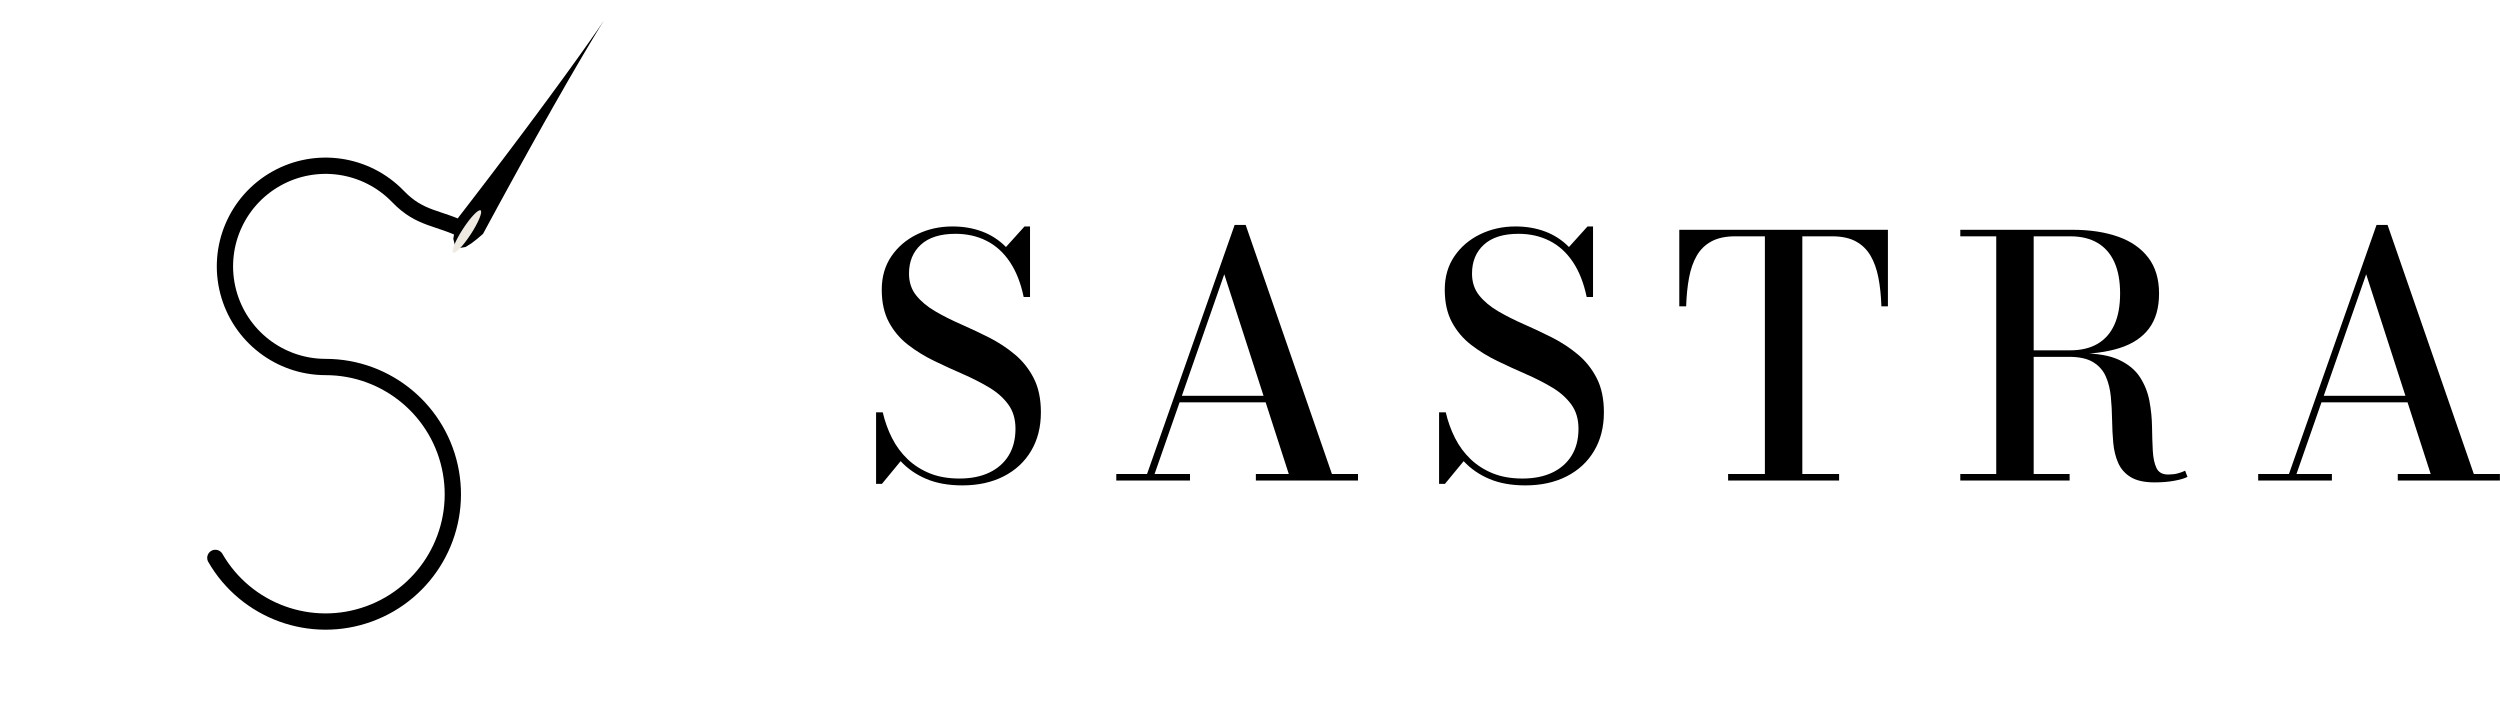
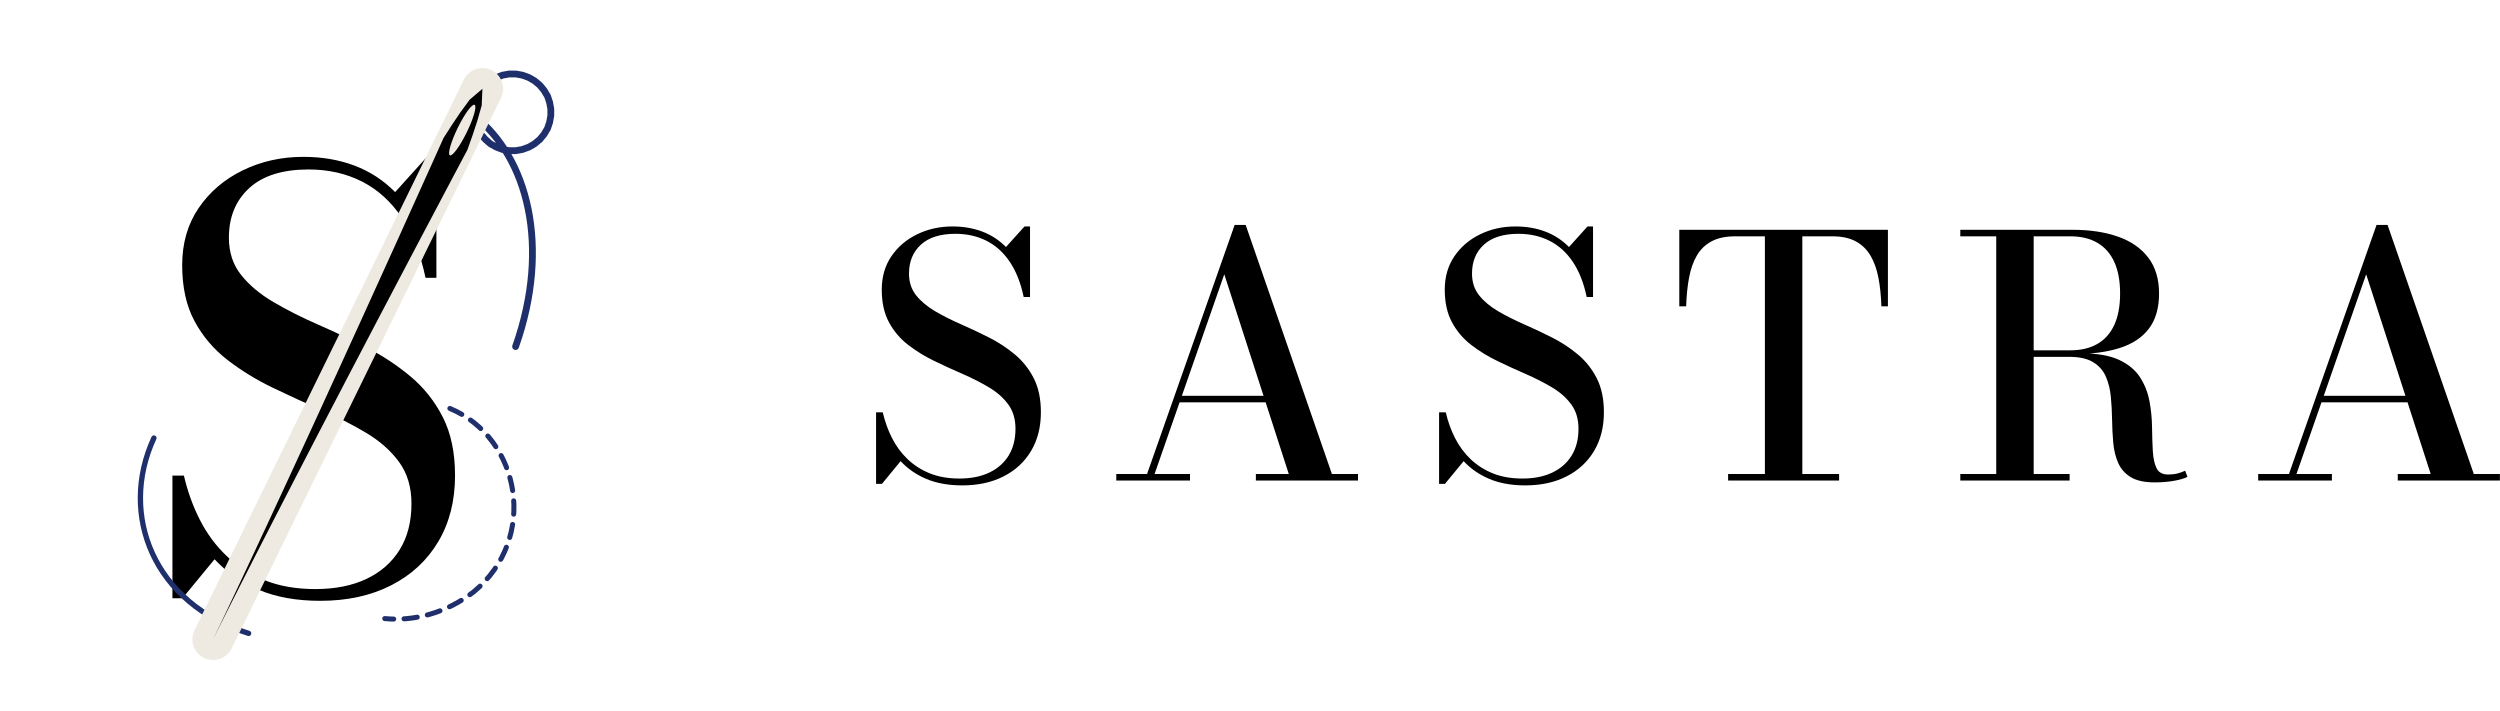
<svg xmlns="http://www.w3.org/2000/svg" viewBox="0 0 422.34 120.00" width="422.34" height="120.00">
  <g transform="translate(0,0) scale(0.5)">
-     <path d="M 157.76 78.21 C 147.97 73.24, 142.08 74.28, 134.46 66.38 A 34.0 34.0 0 1 0 110.00 124.00 A 43.0 43.0 0 1 1 72.76 188.50" fill="none" stroke="#000000" stroke-width="5.5" stroke-linecap="round" stroke-linejoin="round" />
-     <path d="M 154.00 84.00 L 157.35 83.43 L 159.47 82.07 L 161.39 80.57 L 163.20 79.01 L 164.30 76.98 L 165.40 74.95 L 166.50 72.92 L 167.60 70.89 L 168.70 68.86 L 169.81 66.84 L 170.91 64.82 L 172.02 62.79 L 173.13 60.77 L 174.24 58.75 L 175.35 56.73 L 176.47 54.71 L 177.59 52.70 L 178.70 50.68 L 179.83 48.67 L 180.95 46.65 L 182.08 44.64 L 183.20 42.63 L 184.33 40.62 L 185.47 38.62 L 186.60 36.61 L 187.74 34.61 L 188.88 32.61 L 190.03 30.61 L 191.17 28.61 L 192.32 26.61 L 193.48 24.62 L 194.64 22.63 L 195.80 20.64 L 196.96 18.66 L 198.14 16.68 L 199.31 14.70 L 200.50 12.72 L 201.69 10.76 L 202.89 8.79 L 204.11 6.84 L 204.11 6.84 L 202.82 8.75 L 201.52 10.65 L 200.20 12.53 L 198.88 14.42 L 197.55 16.30 L 196.22 18.17 L 194.88 20.05 L 193.53 21.92 L 192.19 23.78 L 190.84 25.65 L 189.48 27.51 L 188.12 29.37 L 186.76 31.23 L 185.40 33.09 L 184.03 34.94 L 182.66 36.79 L 181.29 38.65 L 179.91 40.49 L 178.54 42.34 L 177.16 44.19 L 175.78 46.03 L 174.39 47.88 L 173.01 49.72 L 171.62 51.56 L 170.23 53.40 L 168.83 55.24 L 167.44 57.08 L 166.05 58.91 L 164.65 60.75 L 163.25 62.58 L 161.85 64.41 L 160.44 66.25 L 159.04 68.08 L 157.63 69.91 L 156.23 71.73 L 154.82 73.56 L 154.13 75.85 L 153.54 78.22 L 153.16 80.71 L 154.00 84.00 Z" fill="#000000" />
-     <ellipse cx="157.76" cy="78.21" rx="8.50" ry="1.60" transform="rotate(-57.00 157.76 78.21)" fill="#EEEAE1" />
+     <path transform="translate(47.801,200.192) scale(0.09684,-0.09684)" d="M624 -29Q500 -29 409.0 9.5Q318 48 255 116L143 -20H108V408H148Q167 326 203.5 254.0Q240 182 296.5 128.0Q353 74 429.5 43.0Q506 12 607 12Q710 12 785.0 47.5Q860 83 901.0 149.5Q942 216 942 310Q942 396 899.0 455.0Q856 514 784.0 557.0Q712 600 627.0 637.0Q542 674 457.0 715.0Q372 756 300.0 811.5Q228 867 185.0 947.0Q142 1027 142 1142Q142 1257 199.5 1341.5Q257 1426 353.5 1473.0Q450 1520 565 1520Q662 1520 743.0 1489.5Q824 1459 885 1397L996 1520H1029V1098H991Q965 1223 908.5 1307.5Q852 1392 769.0 1434.0Q686 1476 583 1476Q447 1476 376.0 1411.0Q305 1346 305 1238Q305 1161 348.0 1107.5Q391 1054 461.0 1013.0Q531 972 615.5 935.0Q700 898 784.0 855.5Q868 813 938.5 754.0Q1009 695 1051.5 611.5Q1094 528 1094 408Q1094 276 1035.5 177.5Q977 79 871.0 25.0Q765 -29 624 -29Z" fill="#000000" />
+     <path d="M 156.2 44.0 L 161.4 32.5 L 162.5 30.5 L 164.0 28.8 L 165.7 27.3 L 167.7 26.2 L 169.8 25.4 L 172.0 25.0 L 174.3 25.0 L 176.5 25.4 L 178.7 26.2 L 180.6 27.3 L 182.4 28.8 L 183.8 30.5 L 185.0 32.5 L 185.7 34.6 L 186.1 36.8 L 186.1 39.1 L 185.7 41.3 L 185.0 43.4 L 183.8 45.4 L 182.4 47.1 L 180.6 48.6 L 178.7 49.7 L 176.5 50.5 L 174.3 50.9 L 172.0 50.9 L 169.8 50.5 L 167.7 49.7 L 165.7 48.6 L 164.0 47.1 L 162.5 45.4 L 161.4 43.4 L 160.6 41.3 L 160.2 39.1 C 178.2 53.1, 186.2 83.1, 174.2 117.1" fill="none" stroke="#1F2F6B" stroke-width="2.3" stroke-linecap="round" stroke-linejoin="round" />
+     <path d="M 52 148 c -12 26, 0 56, 32 66" fill="none" stroke="#1F2F6B" stroke-width="1.8" stroke-linecap="round" />
+     <path d="M 152 138 c 24 10, 30 44, 8 62 c -9 7, -20 10, -30 9" fill="none" stroke="#1F2F6B" stroke-width="1.7" stroke-dasharray="4.5 3.5" stroke-linecap="round" />
+     <line x1="163.0" y1="30.0" x2="72.0" y2="216.0" stroke="#EEEAE1" stroke-width="14.0" stroke-linecap="round" />
+     <path d="M 163.00 30.00 L 158.70 33.66 L 155.59 37.90 L 152.67 42.24 L 149.86 46.62 L 147.73 51.35 L 145.61 56.07 L 143.48 60.79 L 141.35 65.51 L 139.22 70.23 L 137.09 74.95 L 134.96 79.67 L 132.82 84.39 L 130.68 89.11 L 128.54 93.83 L 126.40 98.54 L 124.26 103.26 L 122.12 107.97 L 119.97 112.68 L 117.82 117.39 L 115.67 122.11 L 113.52 126.82 L 111.36 131.52 L 109.21 136.23 L 107.05 140.94 L 104.89 145.64 L 102.72 150.35 L 100.55 155.05 L 98.38 159.75 L 96.21 164.45 L 94.03 169.15 L 91.85 173.85 L 89.67 178.54 L 87.48 183.23 L 85.29 187.92 L 83.09 192.61 L 80.89 197.30 L 78.68 201.98 L 76.47 206.66 L 74.24 211.33 L 72.00 216.00 L 72.00 216.00 L 74.31 211.37 L 76.63 206.74 L 78.97 202.12 L 81.31 197.50 L 83.66 192.89 L 86.01 188.28 L 88.37 183.67 L 90.73 179.06 L 93.10 174.45 L 95.47 169.85 L 97.84 165.25 L 100.22 160.65 L 102.60 156.05 L 104.98 151.45 L 107.36 146.86 L 109.75 142.26 L 112.14 137.67 L 114.54 133.08 L 116.93 128.48 L 119.33 123.89 L 121.73 119.31 L 124.13 114.72 L 126.53 110.13 L 128.94 105.54 L 131.35 100.96 L 133.76 96.37 L 136.17 91.79 L 138.58 87.21 L 140.99 82.63 L 143.41 78.05 L 145.83 73.47 L 148.25 68.89 L 150.67 64.31 L 153.09 59.73 L 155.52 55.15 L 157.94 50.58 L 159.68 45.66 L 161.31 40.70 L 162.75 35.64 L 163.00 30.00 Z" fill="#000000" />
+     <ellipse cx="156.18" cy="43.95" rx="9.50" ry="1.70" transform="rotate(116.07 156.18 43.95)" fill="#EEEAE1" />
  </g>
  <g transform="translate(148.00,38.00)">
    <g fill="#000000" transform="translate(-3.050,43.181) scale(0.02824,-0.02824)">
      <path transform="translate(0.00,0)" d="M624 -29Q500 -29 409.0 9.5Q318 48 255 116L143 -20H108V408H148Q167 326 203.5 254.0Q240 182 296.5 128.0Q353 74 429.5 43.0Q506 12 607 12Q710 12 785.0 47.5Q860 83 901.0 149.5Q942 216 942 310Q942 396 899.0 455.0Q856 514 784.0 557.0Q712 600 627.0 637.0Q542 674 457.0 715.0Q372 756 300.0 811.5Q228 867 185.0 947.0Q142 1027 142 1142Q142 1257 199.5 1341.5Q257 1426 353.5 1473.0Q450 1520 565 1520Q662 1520 743.0 1489.5Q824 1459 885 1397L996 1520H1029V1098H991Q965 1223 908.5 1307.5Q852 1392 769.0 1434.0Q686 1476 583 1476Q447 1476 376.0 1411.0Q305 1346 305 1238Q305 1161 348.0 1107.5Q391 1054 461.0 1013.0Q531 972 615.5 935.0Q700 898 784.0 855.5Q868 813 938.5 754.0Q1009 695 1051.5 611.5Q1094 528 1094 408Q1094 276 1035.5 177.5Q977 79 871.0 25.0Q765 -29 624 -29Z" />
      <path transform="translate(1488.00,0)" d="M425 468V507H1064V468ZM831 1529 1347 39H1503V0H892V39H1089L703 1234L286 39H498V0H57V39H241L765 1529Z" />
      <path transform="translate(3368.00,0)" d="M624 -29Q500 -29 409.0 9.5Q318 48 255 116L143 -20H108V408H148Q167 326 203.5 254.0Q240 182 296.5 128.0Q353 74 429.5 43.0Q506 12 607 12Q710 12 785.0 47.5Q860 83 901.0 149.5Q942 216 942 310Q942 396 899.0 455.0Q856 514 784.0 557.0Q712 600 627.0 637.0Q542 674 457.0 715.0Q372 756 300.0 811.5Q228 867 185.0 947.0Q142 1027 142 1142Q142 1257 199.5 1341.5Q257 1426 353.5 1473.0Q450 1520 565 1520Q662 1520 743.0 1489.5Q824 1459 885 1397L996 1520H1029V1098H991Q965 1223 908.5 1307.5Q852 1392 769.0 1434.0Q686 1476 583 1476Q447 1476 376.0 1411.0Q305 1346 305 1238Q305 1161 348.0 1107.5Q391 1054 461.0 1013.0Q531 972 615.5 935.0Q700 898 784.0 855.5Q868 813 938.5 754.0Q1009 695 1051.5 611.5Q1094 528 1094 408Q1094 276 1035.5 177.5Q977 79 871.0 25.0Q765 -29 624 -29Z" />
      <path transform="translate(4856.00,0)" d="M349 0V39H569V1461H391Q306 1461 250.0 1431.0Q194 1401 162.0 1346.0Q130 1291 115.5 1214.0Q101 1137 98 1042H57V1500H1305V1042H1266Q1263 1137 1248.0 1214.0Q1233 1291 1200.5 1346.0Q1168 1401 1112.5 1431.0Q1057 1461 971 1461H793V39H1013V0Z" />
      <path transform="translate(6537.00,0)" d="M418 756V779H715Q811 779 877.5 817.5Q944 856 978.5 931.5Q1013 1007 1013 1119Q1013 1231 978.5 1307.0Q944 1383 877.5 1422.0Q811 1461 715 1461H57V1500H729Q884 1500 1000.5 1459.0Q1117 1418 1181.5 1333.5Q1246 1249 1246 1119Q1246 989 1185.5 909.0Q1125 829 1009.5 792.5Q894 756 729 756ZM57 0V39H711V0ZM272 21V1475H496V21ZM1219 -11Q1128 -11 1076.5 20.5Q1025 52 1001.5 105.5Q978 159 972.0 226.0Q966 293 965.0 364.0Q964 435 957.5 502.0Q951 569 927.5 622.5Q904 676 852.0 708.0Q800 740 708 740H418V761H781Q923 761 1006.5 722.0Q1090 683 1132.0 618.0Q1174 553 1188.5 475.5Q1203 398 1204.0 321.0Q1205 244 1208.5 179.0Q1212 114 1230.5 75.0Q1249 36 1300 36Q1332 36 1357.0 42.5Q1382 49 1402 59L1416 22Q1392 9 1339.0 -1.0Q1286 -11 1219 -11Z" />
      <path transform="translate(8319.00,0)" d="M425 468V507H1064V468ZM831 1529 1347 39H1503V0H892V39H1089L703 1234L286 39H498V0H57V39H241L765 1529Z" />
    </g>
  </g>
</svg>
